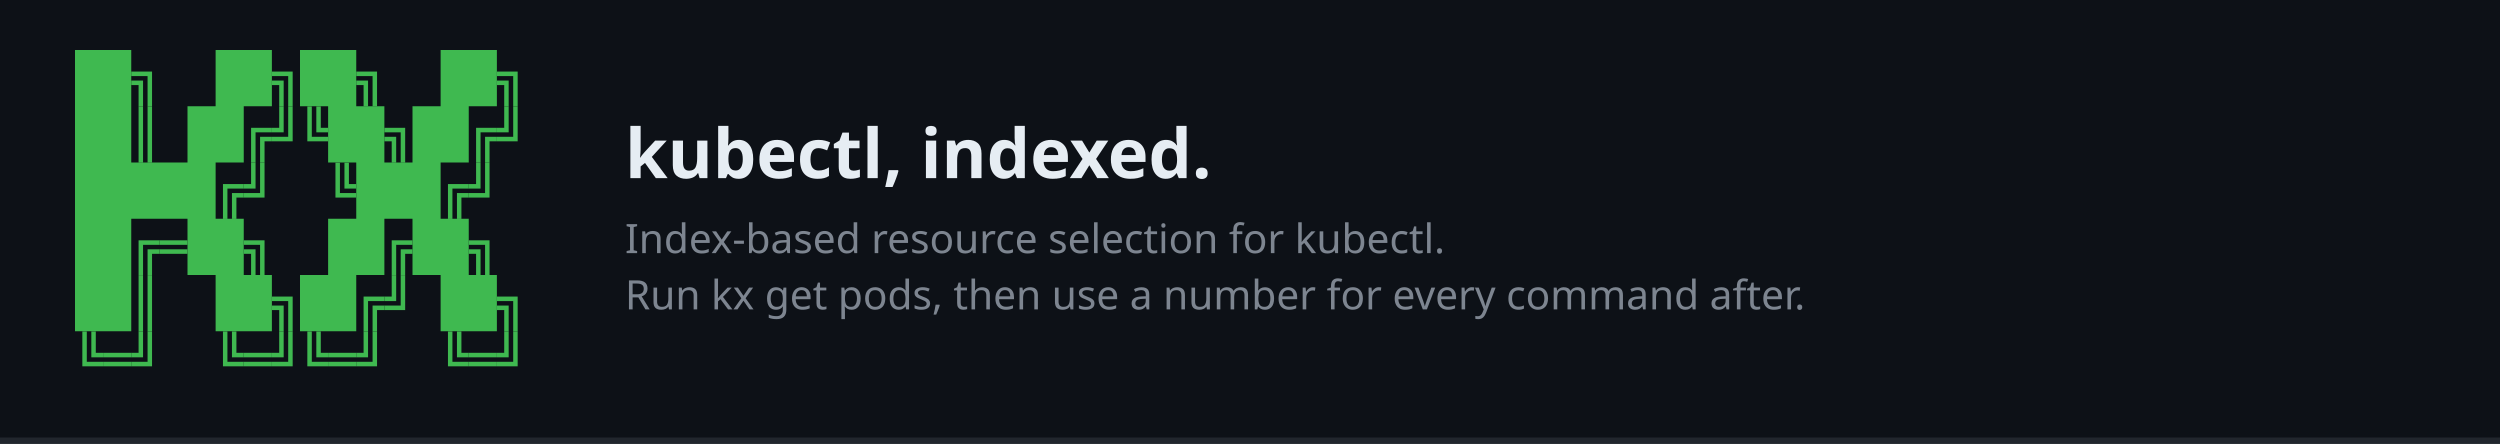
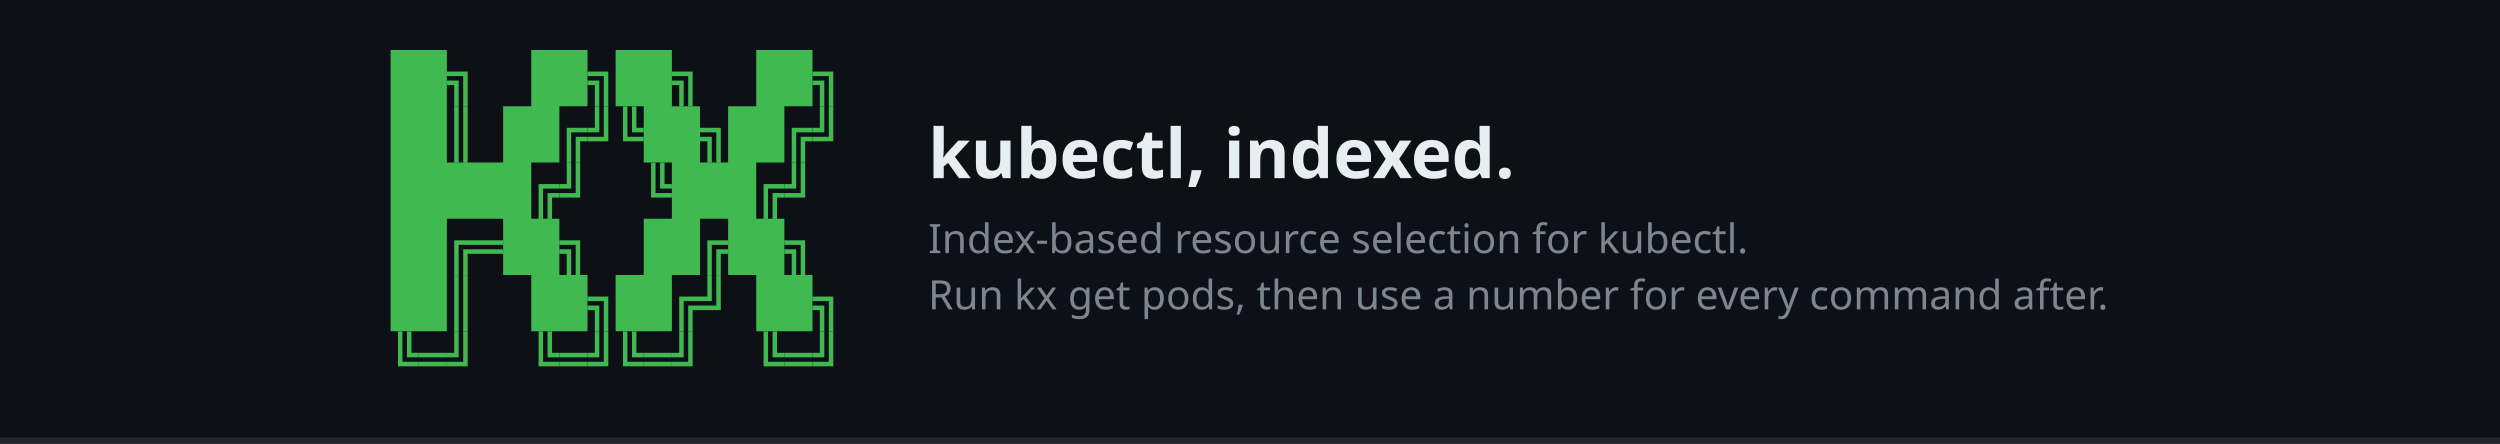
<svg xmlns="http://www.w3.org/2000/svg" width="800" height="142" viewBox="0 0 800 142">
  <rect width="800" height="142" fill="#0d1117" />
  <rect y="140" width="800" height="2" fill="#21262d" />
-   <path fill="#3fb950" d="M24,16 H33 V34 H24 Z M33,16 H42 V34 H33 Z M69,16 H78 V34 H69 Z M78,16 H87 V34 H78 Z M96,16 H105 V34 H96 Z M105,16 H114 V34 H105 Z M141,16 H150 V34 H141 Z M150,16 H159 V34 H150 Z M24,34 H33 V52 H24 Z M33,34 H42 V52 H33 Z M60,34 H69 V52 H60 Z M69,34 H78 V52 H69 Z M105,34 H114 V52 H105 Z M114,34 H123 V52 H114 Z M132,34 H141 V52 H132 Z M141,34 H150 V52 H141 Z M24,52 H33 V70 H24 Z M33,52 H42 V70 H33 Z M42,52 H51 V70 H42 Z M51,52 H60 V70 H51 Z M60,52 H69 V70 H60 Z M114,52 H123 V70 H114 Z M123,52 H132 V70 H123 Z M132,52 H141 V70 H132 Z M24,70 H33 V88 H24 Z M33,70 H42 V88 H33 Z M60,70 H69 V88 H60 Z M69,70 H78 V88 H69 Z M105,70 H114 V88 H105 Z M114,70 H123 V88 H114 Z M132,70 H141 V88 H132 Z M141,70 H150 V88 H141 Z M24,88 H33 V106 H24 Z M33,88 H42 V106 H33 Z M69,88 H78 V106 H69 Z M78,88 H87 V106 H78 Z M96,88 H105 V106 H96 Z M105,88 H114 V106 H105 Z M141,88 H150 V106 H141 Z M150,88 H159 V106 H150 Z" />
-   <path fill="#3fb950" transform="translate(42,31) scale(0.01607143,-0.01607143)" d="M325 -190V414H0V504H414V-190ZM146 -190V235H0V325H235V-190Z" />
-   <path fill="#3fb950" transform="translate(87,31) scale(0.01607143,-0.01607143)" d="M325 -190V414H0V504H414V-190ZM146 -190V235H0V325H235V-190Z" />
-   <path fill="#3fb950" transform="translate(114,31) scale(0.01607143,-0.01607143)" d="M325 -190V414H0V504H414V-190ZM146 -190V235H0V325H235V-190Z" />
-   <path fill="#3fb950" transform="translate(159,31) scale(0.01607143,-0.01607143)" d="M325 -190V414H0V504H414V-190ZM146 -190V235H0V325H235V-190Z" />
-   <path fill="#3fb950" transform="translate(42,49) scale(0.01607143,-0.01607143)" d="M325 -190V930H414V-190ZM146 -190V930H235V-190Z" />
-   <path fill="#3fb950" transform="translate(78,49) scale(0.01607143,-0.01607143)" d="M146 -190V504H560V414H235V-190ZM325 -190V325H560V235H414V-190Z" />
-   <path fill="#3fb950" transform="translate(87,49) scale(0.01607143,-0.01607143)" d="M0 235V325H325V930H414V235ZM0 414V504H146V930H235V414Z" />
-   <path fill="#3fb950" transform="translate(96,49) scale(0.01607143,-0.01607143)" d="M146 235V930H235V325H560V235ZM325 414V930H414V504H560V414Z" />
-   <path fill="#3fb950" transform="translate(123,49) scale(0.01607143,-0.01607143)" d="M325 -190V414H0V504H414V-190ZM146 -190V235H0V325H235V-190Z" />
-   <path fill="#3fb950" transform="translate(150,49) scale(0.01607143,-0.01607143)" d="M146 -190V504H560V414H235V-190ZM325 -190V325H560V235H414V-190Z" />
-   <path fill="#3fb950" transform="translate(159,49) scale(0.01607143,-0.01607143)" d="M0 235V325H325V930H414V235ZM0 414V504H146V930H235V414Z" />
-   <path fill="#3fb950" transform="translate(69,67) scale(0.01607143,-0.01607143)" d="M146 -190V504H560V414H235V-190ZM325 -190V325H560V235H414V-190Z" />
-   <path fill="#3fb950" transform="translate(78,67) scale(0.01607143,-0.01607143)" d="M0 235V325H325V930H414V235ZM0 414V504H146V930H235V414Z" />
-   <path fill="#3fb950" transform="translate(105,67) scale(0.01607143,-0.01607143)" d="M146 235V930H235V325H560V235ZM325 414V930H414V504H560V414Z" />
-   <path fill="#3fb950" transform="translate(141,67) scale(0.01607143,-0.01607143)" d="M146 -190V504H560V414H235V-190ZM325 -190V325H560V235H414V-190Z" />
-   <path fill="#3fb950" transform="translate(150,67) scale(0.01607143,-0.01607143)" d="M0 235V325H325V930H414V235ZM0 414V504H146V930H235V414Z" />
-   <path fill="#3fb950" transform="translate(42,85) scale(0.01607143,-0.01607143)" d="M146 -190V504H560V414H235V-190ZM325 -190V325H560V235H414V-190Z" />
-   <path fill="#3fb950" transform="translate(51,85) scale(0.01607143,-0.01607143)" d="M0 414V504H560V414ZM0 235V325H560V235Z" />
-   <path fill="#3fb950" transform="translate(78,85) scale(0.01607143,-0.01607143)" d="M325 -190V414H0V504H414V-190ZM146 -190V235H0V325H235V-190Z" />
-   <path fill="#3fb950" transform="translate(123,85) scale(0.01607143,-0.01607143)" d="M146 -190V504H560V414H235V-190ZM325 -190V325H560V235H414V-190Z" />
-   <path fill="#3fb950" transform="translate(150,85) scale(0.01607143,-0.01607143)" d="M325 -190V414H0V504H414V-190ZM146 -190V235H0V325H235V-190Z" />
-   <path fill="#3fb950" transform="translate(42,103) scale(0.01607143,-0.01607143)" d="M325 -190V930H414V-190ZM146 -190V930H235V-190Z" />
-   <path fill="#3fb950" transform="translate(87,103) scale(0.01607143,-0.01607143)" d="M325 -190V414H0V504H414V-190ZM146 -190V235H0V325H235V-190Z" />
-   <path fill="#3fb950" transform="translate(114,103) scale(0.01607143,-0.01607143)" d="M146 -190V504H560V414H235V-190ZM325 -190V325H560V235H414V-190Z" />
-   <path fill="#3fb950" transform="translate(123,103) scale(0.01607143,-0.01607143)" d="M0 235V325H325V930H414V235ZM0 414V504H146V930H235V414Z" />
-   <path fill="#3fb950" transform="translate(159,103) scale(0.01607143,-0.01607143)" d="M325 -190V414H0V504H414V-190ZM146 -190V235H0V325H235V-190Z" />
-   <path fill="#3fb950" transform="translate(24,121) scale(0.01607143,-0.01607143)" d="M146 235V930H235V325H560V235ZM325 414V930H414V504H560V414Z" />
-   <path fill="#3fb950" transform="translate(33,121) scale(0.01607143,-0.01607143)" d="M0 414V504H560V414ZM0 235V325H560V235Z" />
-   <path fill="#3fb950" transform="translate(42,121) scale(0.01607143,-0.01607143)" d="M0 235V325H325V930H414V235ZM0 414V504H146V930H235V414Z" />
-   <path fill="#3fb950" transform="translate(69,121) scale(0.01607143,-0.01607143)" d="M146 235V930H235V325H560V235ZM325 414V930H414V504H560V414Z" />
-   <path fill="#3fb950" transform="translate(78,121) scale(0.01607143,-0.01607143)" d="M0 414V504H560V414ZM0 235V325H560V235Z" />
-   <path fill="#3fb950" transform="translate(87,121) scale(0.01607143,-0.01607143)" d="M0 235V325H325V930H414V235ZM0 414V504H146V930H235V414Z" />
-   <path fill="#3fb950" transform="translate(96,121) scale(0.01607143,-0.01607143)" d="M146 235V930H235V325H560V235ZM325 414V930H414V504H560V414Z" />
-   <path fill="#3fb950" transform="translate(105,121) scale(0.01607143,-0.01607143)" d="M0 414V504H560V414ZM0 235V325H560V235Z" />
-   <path fill="#3fb950" transform="translate(114,121) scale(0.01607143,-0.01607143)" d="M0 235V325H325V930H414V235ZM0 414V504H146V930H235V414Z" />
-   <path fill="#3fb950" transform="translate(141,121) scale(0.01607143,-0.01607143)" d="M146 235V930H235V325H560V235ZM325 414V930H414V504H560V414Z" />
-   <path fill="#3fb950" transform="translate(150,121) scale(0.01607143,-0.01607143)" d="M0 414V504H560V414ZM0 235V325H560V235Z" />
-   <path fill="#3fb950" transform="translate(159,121) scale(0.01607143,-0.01607143)" d="M0 235V325H325V930H414V235ZM0 414V504H146V930H235V414Z" />
-   <text font-family="'Segoe UI', system-ui, -apple-system, sans-serif" font-size="22" font-weight="bold" fill="#e6edf3" x="200" y="57.0">kubectl, indexed.</text>
-   <text font-family="'Segoe UI', system-ui, -apple-system, sans-serif" font-size="13" fill="#7d8590" x="200" y="81.0">Index-based resource selection for kubectl.</text>
-   <text font-family="'Segoe UI', system-ui, -apple-system, sans-serif" font-size="13" fill="#7d8590" x="200" y="99.0">Run kx get pods, then use a number for every command after.</text>
+   <path fill="#3fb950" d="M125,16 H134 V34 H125 Z M134,16 H143 V34 H134 Z M170,16 H179 V34 H170 Z M179,16 H188 V34 H179 Z M197,16 H206 V34 H197 Z M206,16 H215 V34 H206 Z M242,16 H251 V34 H242 Z M251,16 H260 V34 H251 Z M125,34 H134 V52 H125 Z M134,34 H143 V52 H134 Z M161,34 H170 V52 H161 Z M170,34 H179 V52 H170 Z M206,34 H215 V52 H206 Z M215,34 H224 V52 H215 Z M233,34 H242 V52 H233 Z M242,34 H251 V52 H242 Z M125,52 H134 V70 H125 Z M134,52 H143 V70 H134 Z M143,52 H152 V70 H143 Z M152,52 H161 V70 H152 Z M161,52 H170 V70 H161 Z M215,52 H224 V70 H215 Z M224,52 H233 V70 H224 Z M233,52 H242 V70 H233 Z M125,70 H134 V88 H125 Z M134,70 H143 V88 H134 Z M161,70 H170 V88 H161 Z M170,70 H179 V88 H170 Z M206,70 H215 V88 H206 Z M215,70 H224 V88 H215 Z M233,70 H242 V88 H233 Z M242,70 H251 V88 H242 Z M125,88 H134 V106 H125 Z M134,88 H143 V106 H134 Z M170,88 H179 V106 H170 Z M179,88 H188 V106 H179 Z M197,88 H206 V106 H197 Z M206,88 H215 V106 H206 Z M242,88 H251 V106 H242 Z M251,88 H260 V106 H251 Z" />
+   <path fill="#3fb950" transform="translate(143,31) scale(0.01607143,-0.01607143)" d="M325 -190V414H0V504H414V-190ZM146 -190V235H0V325H235V-190Z" />
+   <path fill="#3fb950" transform="translate(188,31) scale(0.01607143,-0.01607143)" d="M325 -190V414H0V504H414V-190ZM146 -190V235H0V325H235V-190Z" />
+   <path fill="#3fb950" transform="translate(215,31) scale(0.01607143,-0.01607143)" d="M325 -190V414H0V504H414V-190ZM146 -190V235H0V325H235V-190Z" />
+   <path fill="#3fb950" transform="translate(260,31) scale(0.01607143,-0.01607143)" d="M325 -190V414H0V504H414V-190ZM146 -190V235H0V325H235V-190Z" />
+   <path fill="#3fb950" transform="translate(143,49) scale(0.01607143,-0.01607143)" d="M325 -190V930H414V-190ZM146 -190V930H235V-190Z" />
+   <path fill="#3fb950" transform="translate(179,49) scale(0.01607143,-0.01607143)" d="M146 -190V504H560V414H235V-190ZM325 -190V325H560V235H414V-190Z" />
+   <path fill="#3fb950" transform="translate(188,49) scale(0.01607143,-0.01607143)" d="M0 235V325H325V930H414V235ZM0 414V504H146V930H235V414Z" />
+   <path fill="#3fb950" transform="translate(197,49) scale(0.01607143,-0.01607143)" d="M146 235V930H235V325H560V235ZM325 414V930H414V504H560V414Z" />
+   <path fill="#3fb950" transform="translate(224,49) scale(0.01607143,-0.01607143)" d="M325 -190V414H0V504H414V-190ZM146 -190V235H0V325H235V-190Z" />
+   <path fill="#3fb950" transform="translate(251,49) scale(0.01607143,-0.01607143)" d="M146 -190V504H560V414H235V-190ZM325 -190V325H560V235H414V-190Z" />
+   <path fill="#3fb950" transform="translate(260,49) scale(0.01607143,-0.01607143)" d="M0 235V325H325V930H414V235ZM0 414V504H146V930H235V414Z" />
+   <path fill="#3fb950" transform="translate(170,67) scale(0.01607143,-0.01607143)" d="M146 -190V504H560V414H235V-190ZM325 -190V325H560V235H414V-190Z" />
+   <path fill="#3fb950" transform="translate(179,67) scale(0.01607143,-0.01607143)" d="M0 235V325H325V930H414V235ZM0 414V504H146V930H235V414Z" />
+   <path fill="#3fb950" transform="translate(206,67) scale(0.01607143,-0.01607143)" d="M146 235V930H235V325H560V235ZM325 414V930H414V504H560V414Z" />
+   <path fill="#3fb950" transform="translate(242,67) scale(0.01607143,-0.01607143)" d="M146 -190V504H560V414H235V-190ZM325 -190V325H560V235H414V-190Z" />
+   <path fill="#3fb950" transform="translate(251,67) scale(0.01607143,-0.01607143)" d="M0 235V325H325V930H414V235ZM0 414V504H146V930H235V414Z" />
+   <path fill="#3fb950" transform="translate(143,85) scale(0.01607143,-0.01607143)" d="M146 -190V504H560V414H235V-190ZM325 -190V325H560V235H414V-190Z" />
+   <path fill="#3fb950" transform="translate(152,85) scale(0.01607143,-0.01607143)" d="M0 414V504H560V414ZM0 235V325H560V235Z" />
+   <path fill="#3fb950" transform="translate(179,85) scale(0.01607143,-0.01607143)" d="M325 -190V414H0V504H414V-190ZM146 -190V235H0V325H235V-190Z" />
+   <path fill="#3fb950" transform="translate(224,85) scale(0.01607143,-0.01607143)" d="M146 -190V504H560V414H235V-190ZM325 -190V325H560V235H414V-190Z" />
+   <path fill="#3fb950" transform="translate(251,85) scale(0.01607143,-0.01607143)" d="M325 -190V414H0V504H414V-190ZM146 -190V235H0V325H235V-190Z" />
+   <path fill="#3fb950" transform="translate(143,103) scale(0.01607143,-0.01607143)" d="M325 -190V930H414V-190ZM146 -190V930H235V-190Z" />
+   <path fill="#3fb950" transform="translate(188,103) scale(0.01607143,-0.01607143)" d="M325 -190V414H0V504H414V-190ZM146 -190V235H0V325H235V-190Z" />
+   <path fill="#3fb950" transform="translate(215,103) scale(0.01607143,-0.01607143)" d="M146 -190V504H560V414H235V-190ZM325 -190V325H560V235H414V-190Z" />
+   <path fill="#3fb950" transform="translate(224,103) scale(0.01607143,-0.01607143)" d="M0 235V325H325V930H414V235ZM0 414V504H146V930H235V414Z" />
+   <path fill="#3fb950" transform="translate(260,103) scale(0.01607143,-0.01607143)" d="M325 -190V414H0V504H414V-190ZM146 -190V235H0V325H235V-190Z" />
+   <path fill="#3fb950" transform="translate(125,121) scale(0.01607143,-0.01607143)" d="M146 235V930H235V325H560V235ZM325 414V930H414V504H560V414Z" />
+   <path fill="#3fb950" transform="translate(134,121) scale(0.01607143,-0.01607143)" d="M0 414V504H560V414ZM0 235V325H560V235Z" />
+   <path fill="#3fb950" transform="translate(143,121) scale(0.01607143,-0.01607143)" d="M0 235V325H325V930H414V235ZM0 414V504H146V930H235V414Z" />
+   <path fill="#3fb950" transform="translate(170,121) scale(0.01607143,-0.01607143)" d="M146 235V930H235V325H560V235ZM325 414V930H414V504H560V414Z" />
+   <path fill="#3fb950" transform="translate(179,121) scale(0.01607143,-0.01607143)" d="M0 414V504H560V414ZM0 235V325H560V235Z" />
+   <path fill="#3fb950" transform="translate(188,121) scale(0.01607143,-0.01607143)" d="M0 235V325H325V930H414V235ZM0 414V504H146V930H235V414Z" />
+   <path fill="#3fb950" transform="translate(197,121) scale(0.01607143,-0.01607143)" d="M146 235V930H235V325H560V235ZM325 414V930H414V504H560V414Z" />
+   <path fill="#3fb950" transform="translate(206,121) scale(0.01607143,-0.01607143)" d="M0 414V504H560V414ZM0 235V325H560V235Z" />
+   <path fill="#3fb950" transform="translate(215,121) scale(0.01607143,-0.01607143)" d="M0 235V325H325V930H414V235ZM0 414V504H146V930H235V414Z" />
+   <path fill="#3fb950" transform="translate(242,121) scale(0.01607143,-0.01607143)" d="M146 235V930H235V325H560V235ZM325 414V930H414V504H560V414Z" />
+   <path fill="#3fb950" transform="translate(251,121) scale(0.01607143,-0.01607143)" d="M0 414V504H560V414ZM0 235V325H560V235Z" />
+   <path fill="#3fb950" transform="translate(260,121) scale(0.01607143,-0.01607143)" d="M0 235V325H325V930H414V235ZM0 414V504H146V930H235V414Z" />
+   <text font-family="'Segoe UI', system-ui, -apple-system, sans-serif" font-size="22" font-weight="bold" fill="#e6edf3" x="297" y="57.0">kubectl, indexed.</text>
+   <text font-family="'Segoe UI', system-ui, -apple-system, sans-serif" font-size="13" fill="#7d8590" x="297" y="81.0">Index-based resource selection for kubectl.</text>
+   <text font-family="'Segoe UI', system-ui, -apple-system, sans-serif" font-size="13" fill="#7d8590" x="297" y="99.0">Run kx get pods, then use a number for every command after.</text>
</svg>
